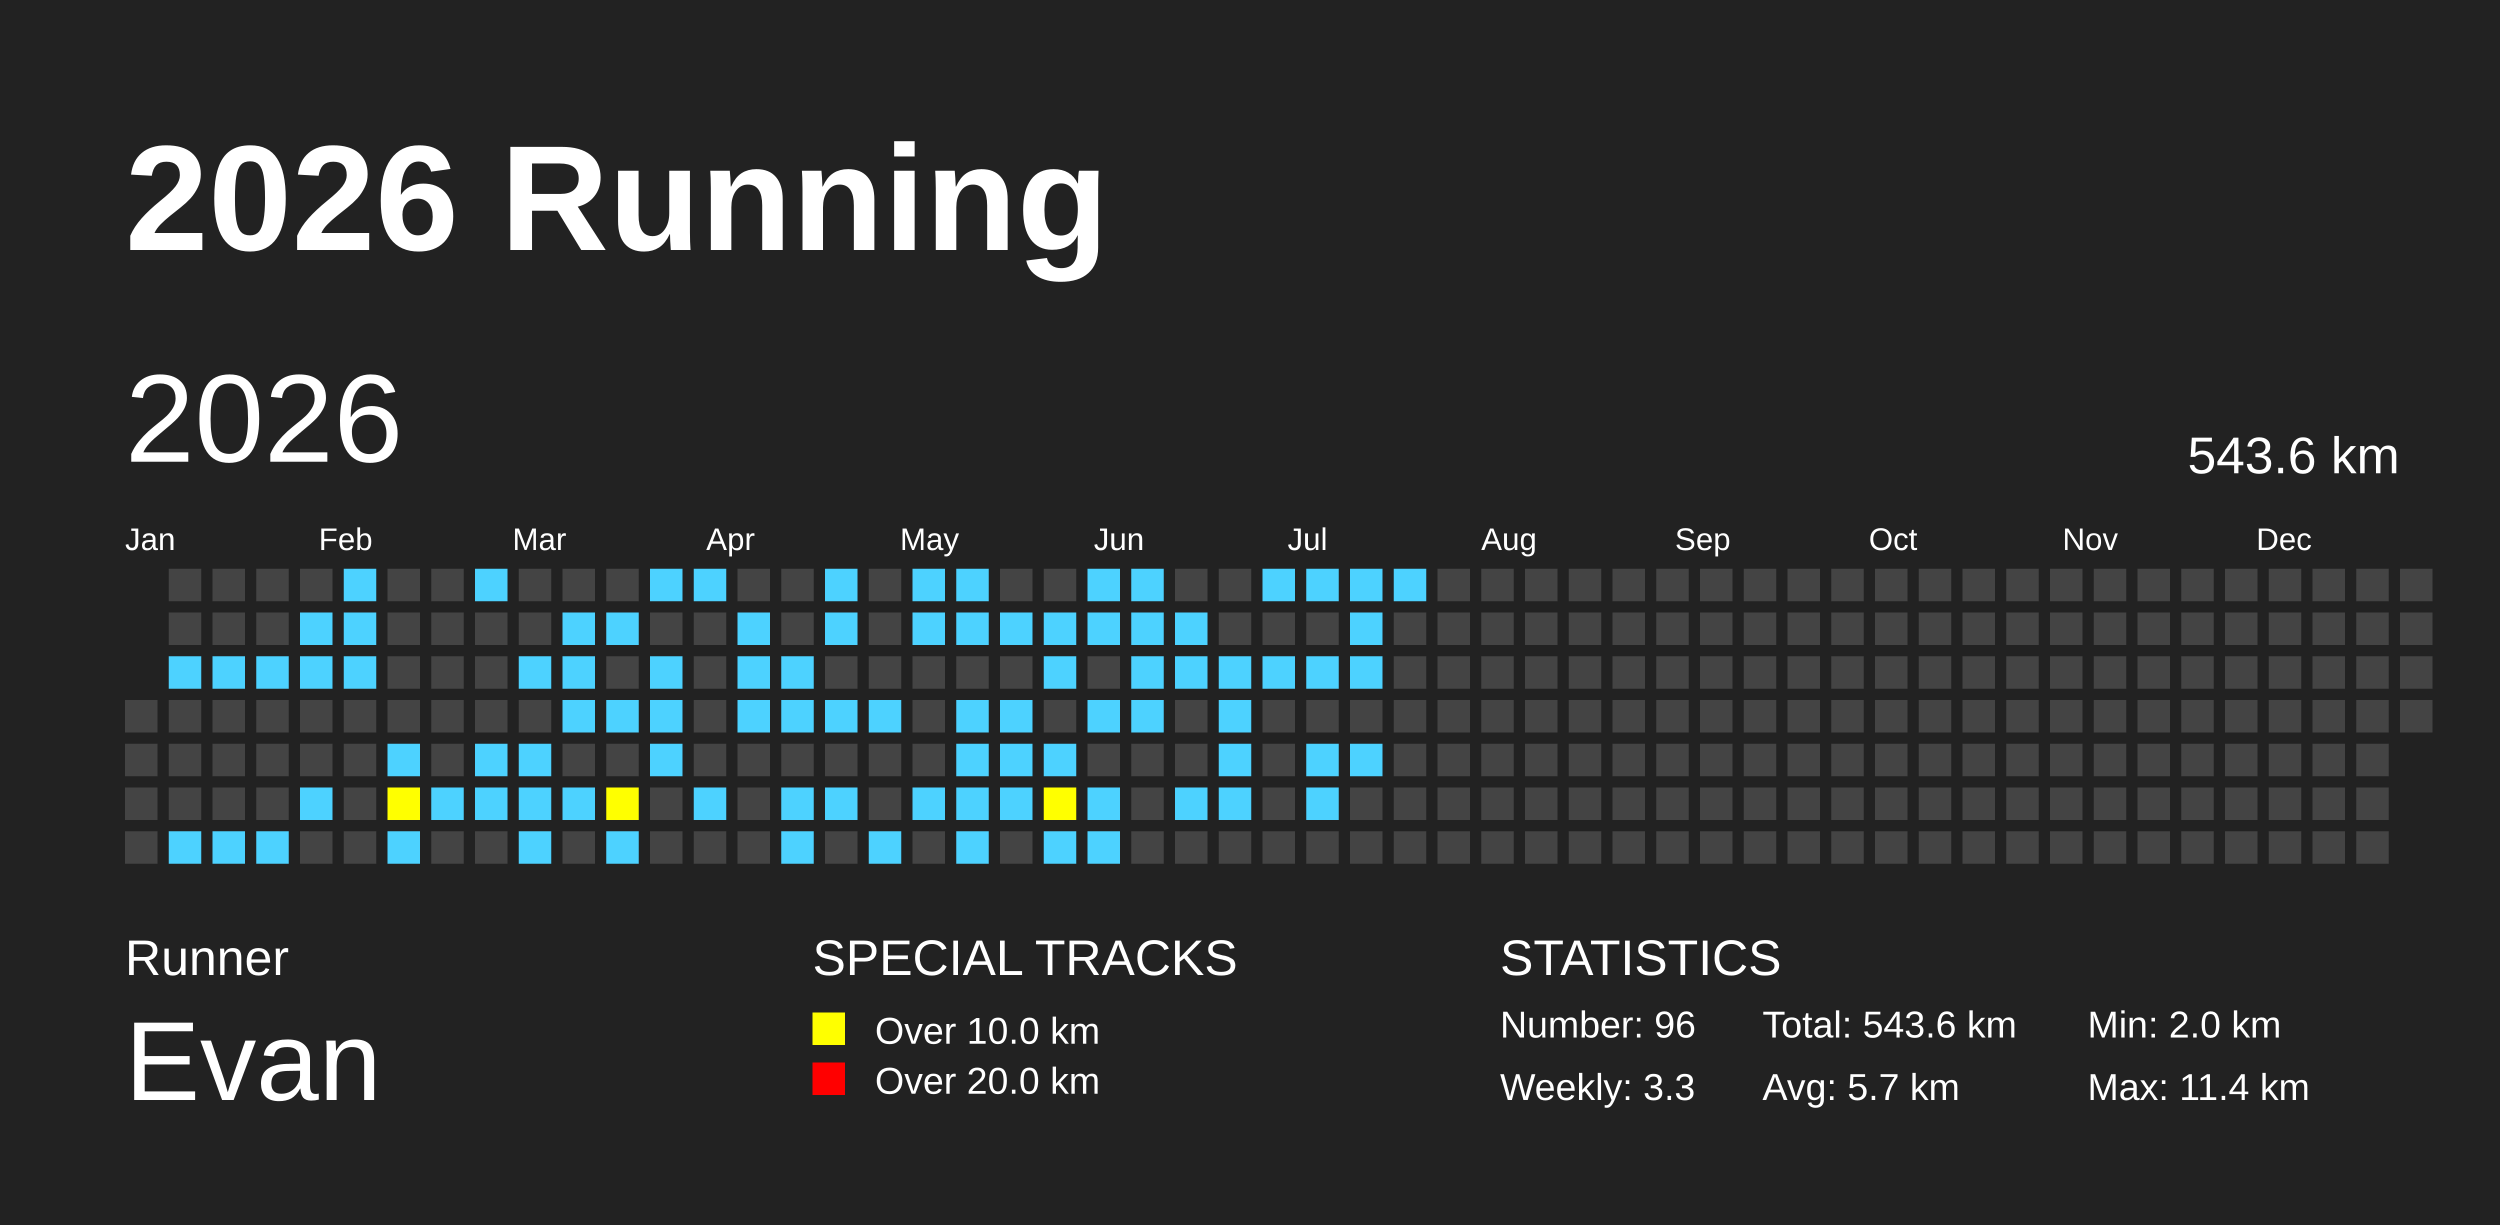
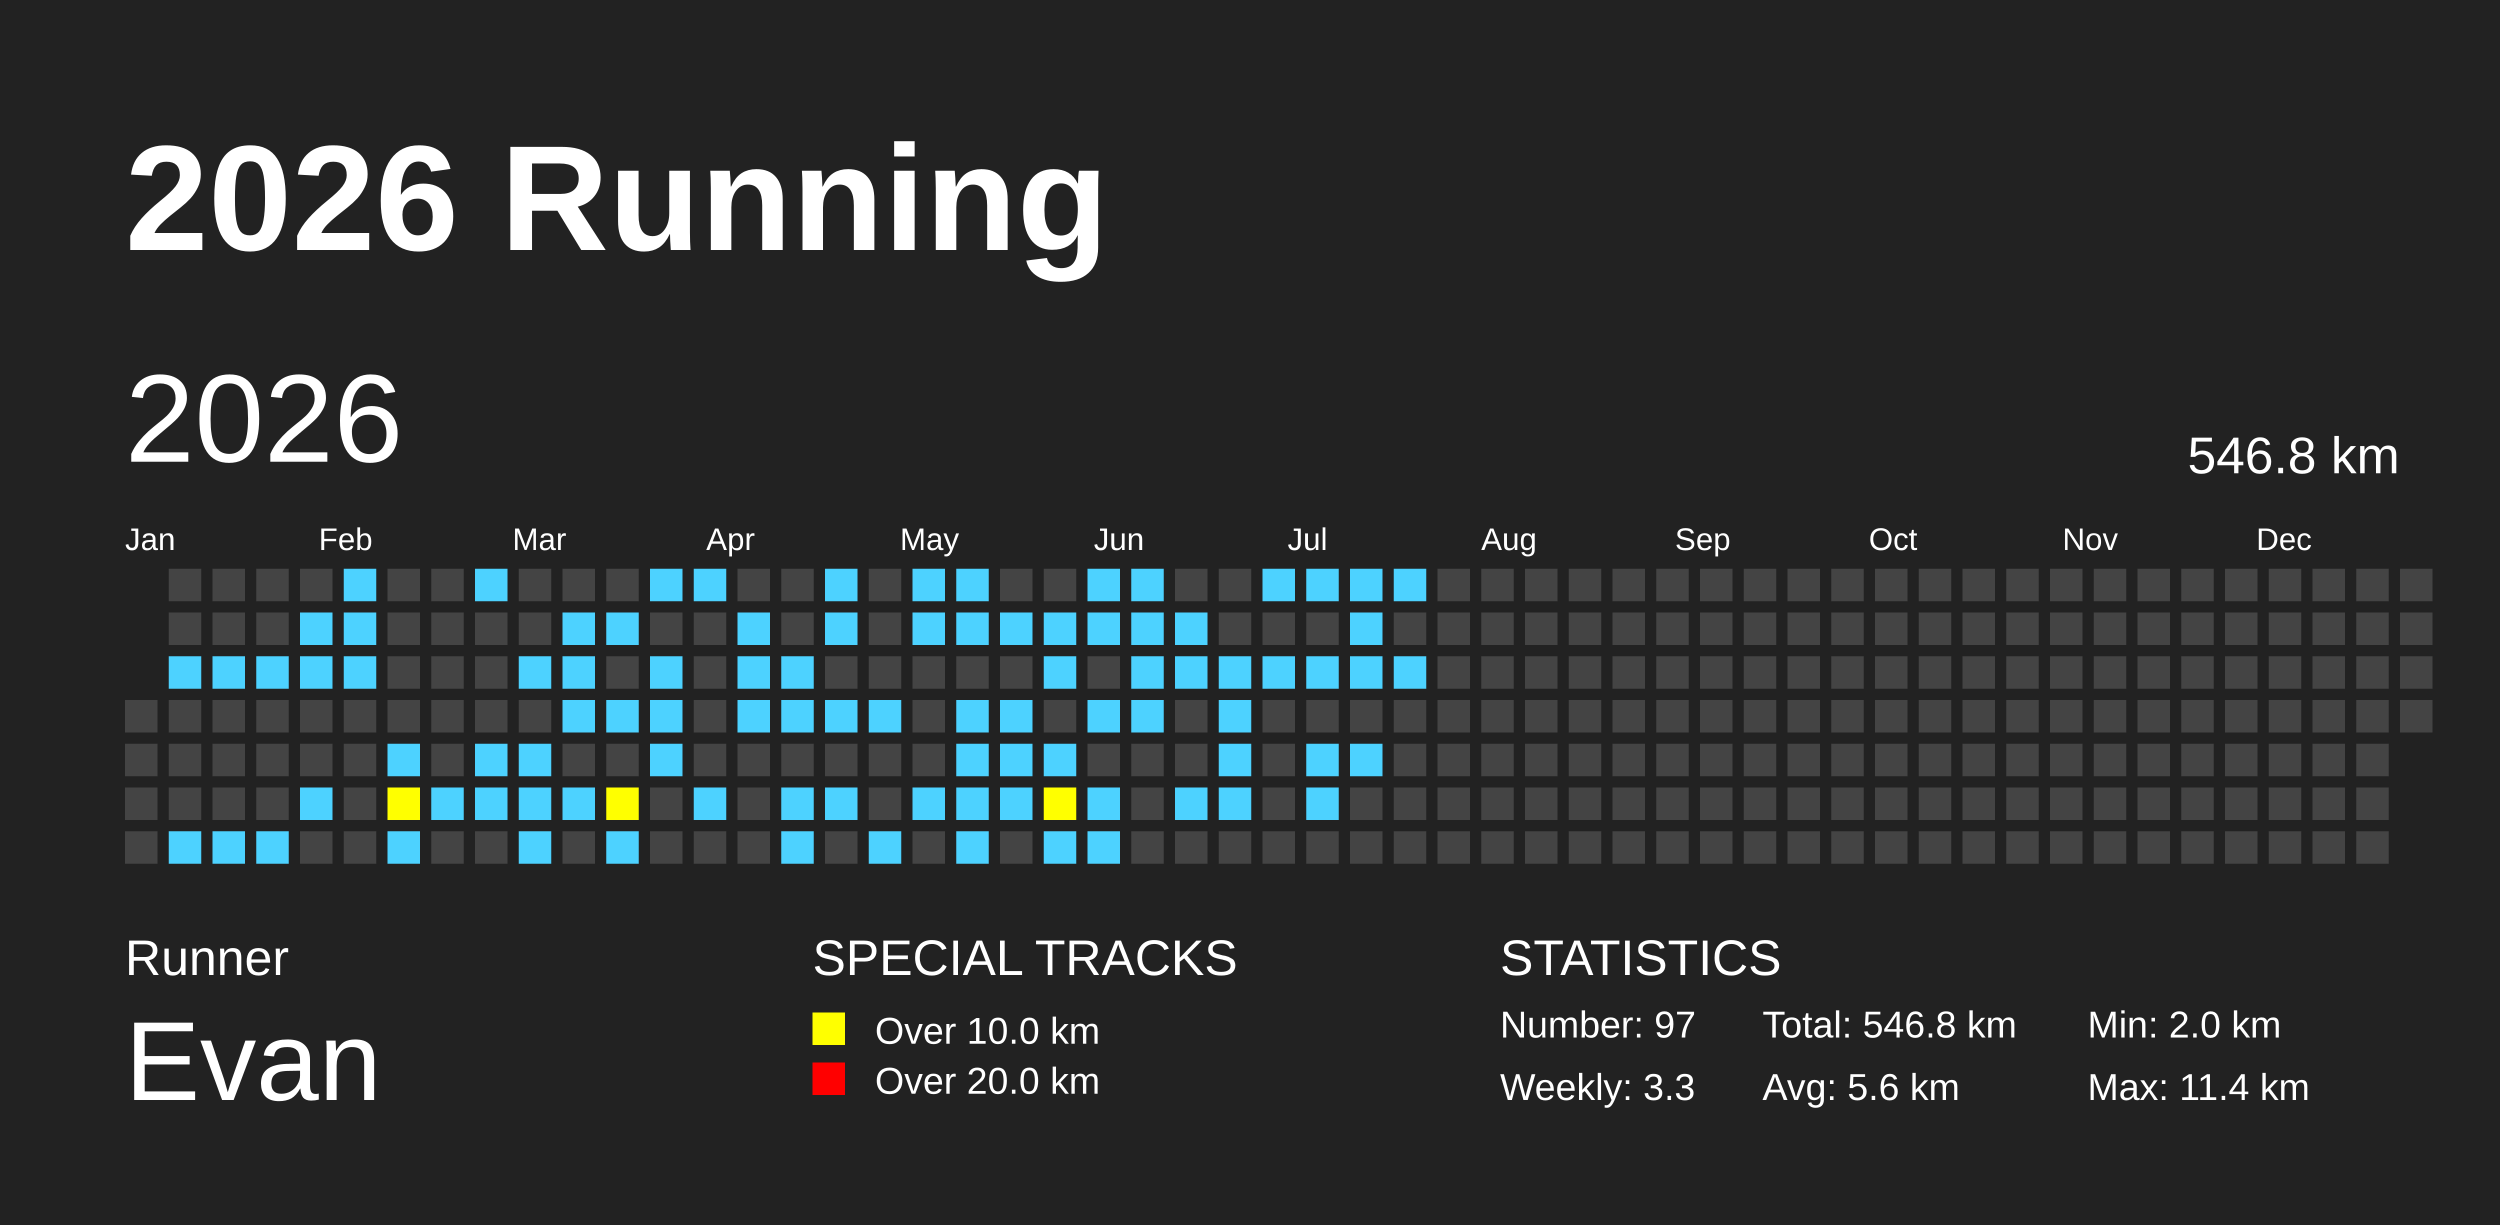
<svg xmlns="http://www.w3.org/2000/svg" baseProfile="full" height="98mm" version="1.1" viewBox="0,0,200,98" width="200mm">
  <defs />
  <rect fill="#222222" height="98" width="200" x="0" y="0" />
  <text fill="#FFFFFF" style="font-size:12px; font-family:Arial; font-weight:bold;" x="10" y="20">2026 Running</text>
  <text fill="#FFFFFF" style="font-size:4px; font-family:Arial" x="10" y="78">Runner</text>
  <text fill="#FFFFFF" style="font-size:9px; font-family:Arial" x="10" y="88">Evan</text>
  <text fill="#FFFFFF" style="font-size:4px; font-family:Arial" x="65" y="78">SPECIAL TRACKS</text>
  <rect fill="yellow" height="2.6" width="2.6" x="65" y="81" />
  <text fill="#FFFFFF" style="font-size:3px; font-family:Arial" x="70" y="83.5">Over 10.0 km</text>
  <rect fill="red" height="2.6" width="2.6" x="65" y="85" />
  <text fill="#FFFFFF" style="font-size:3px; font-family:Arial" x="70" y="87.5">Over 20.0 km</text>
  <text fill="#FFFFFF" style="font-size:4px; font-family:Arial" x="120" y="78">STATISTICS</text>
-   <text fill="#FFFFFF" style="font-size:3px; font-family:Arial" x="120" y="83">Number: 96</text>
+   <text fill="#FFFFFF" style="font-size:3px; font-family:Arial" x="120" y="83">Number: 97</text>
  <text fill="#FFFFFF" style="font-size:3px; font-family:Arial" x="120" y="88">Weekly: 3.3</text>
-   <text fill="#FFFFFF" style="font-size:3px; font-family:Arial" x="141" y="83">Total: 543.6 km</text>
-   <text fill="#FFFFFF" style="font-size:3px; font-family:Arial" x="141" y="88">Avg: 5.7 km</text>
+   <text fill="#FFFFFF" style="font-size:3px; font-family:Arial" x="141" y="83">Total: 546.8 km</text>
+   <text fill="#FFFFFF" style="font-size:3px; font-family:Arial" x="141" y="88">Avg: 5.6 km</text>
  <text fill="#FFFFFF" style="font-size:3px; font-family:Arial" x="167" y="83">Min: 2.0 km</text>
  <text fill="#FFFFFF" style="font-size:3px; font-family:Arial" x="167" y="88">Max: 11.4 km</text>
  <text dominant-baseline="hanging" fill="#FFFFFF" style="font-size:10.0px; font-family:Arial;" x="10" y="30">2026</text>
-   <text dominant-baseline="hanging" fill="#FFFFFF" style="font-size:4.125px; font-family:Arial;" x="175" y="35">543.6 km</text>
+   <text dominant-baseline="hanging" fill="#FFFFFF" style="font-size:4.125px; font-family:Arial;" x="175" y="35">546.8 km</text>
  <text fill="#FFFFFF" style="font-size:2.5px; font-family:Arial" x="10.0" y="44">Jan</text>
  <text fill="#FFFFFF" style="font-size:2.5px; font-family:Arial" x="25.5" y="44">Feb</text>
  <text fill="#FFFFFF" style="font-size:2.5px; font-family:Arial" x="41.0" y="44">Mar</text>
  <text fill="#FFFFFF" style="font-size:2.5px; font-family:Arial" x="56.5" y="44">Apr</text>
  <text fill="#FFFFFF" style="font-size:2.5px; font-family:Arial" x="72.0" y="44">May</text>
  <text fill="#FFFFFF" style="font-size:2.5px; font-family:Arial" x="87.5" y="44">Jun</text>
  <text fill="#FFFFFF" style="font-size:2.5px; font-family:Arial" x="103.0" y="44">Jul</text>
  <text fill="#FFFFFF" style="font-size:2.5px; font-family:Arial" x="118.5" y="44">Aug</text>
  <text fill="#FFFFFF" style="font-size:2.5px; font-family:Arial" x="134.0" y="44">Sep</text>
  <text fill="#FFFFFF" style="font-size:2.5px; font-family:Arial" x="149.5" y="44">Oct</text>
  <text fill="#FFFFFF" style="font-size:2.5px; font-family:Arial" x="165.0" y="44">Nov</text>
  <text fill="#FFFFFF" style="font-size:2.5px; font-family:Arial" x="180.5" y="44">Dec</text>
  <rect fill="#444444" height="2.6" width="2.6" x="10.0" y="56.0" />
  <rect fill="#444444" height="2.6" width="2.6" x="10.0" y="59.5" />
  <rect fill="#444444" height="2.6" width="2.6" x="10.0" y="63.0" />
  <rect fill="#444444" height="2.6" width="2.6" x="10.0" y="66.5" />
  <rect fill="#444444" height="2.6" width="2.6" x="13.5" y="45.5" />
  <rect fill="#444444" height="2.6" width="2.6" x="13.5" y="49.0" />
  <rect fill="#4DD2FF" height="2.6" width="2.6" x="13.5" y="52.5" />
  <rect fill="#444444" height="2.6" width="2.6" x="13.5" y="56.0" />
  <rect fill="#444444" height="2.6" width="2.6" x="13.5" y="59.5" />
  <rect fill="#444444" height="2.6" width="2.6" x="13.5" y="63.0" />
  <rect fill="#4DD2FF" height="2.6" width="2.6" x="13.5" y="66.5" />
  <rect fill="#444444" height="2.6" width="2.6" x="17.0" y="45.5" />
  <rect fill="#444444" height="2.6" width="2.6" x="17.0" y="49.0" />
  <rect fill="#4DD2FF" height="2.6" width="2.6" x="17.0" y="52.5" />
  <rect fill="#444444" height="2.6" width="2.6" x="17.0" y="56.0" />
  <rect fill="#444444" height="2.6" width="2.6" x="17.0" y="59.5" />
  <rect fill="#444444" height="2.6" width="2.6" x="17.0" y="63.0" />
  <rect fill="#4DD2FF" height="2.6" width="2.6" x="17.0" y="66.5" />
  <rect fill="#444444" height="2.6" width="2.6" x="20.5" y="45.5" />
  <rect fill="#444444" height="2.6" width="2.6" x="20.5" y="49.0" />
  <rect fill="#4DD2FF" height="2.6" width="2.6" x="20.5" y="52.5" />
  <rect fill="#444444" height="2.6" width="2.6" x="20.5" y="56.0" />
  <rect fill="#444444" height="2.6" width="2.6" x="20.5" y="59.5" />
  <rect fill="#444444" height="2.6" width="2.6" x="20.5" y="63.0" />
  <rect fill="#4DD2FF" height="2.6" width="2.6" x="20.5" y="66.5" />
  <rect fill="#444444" height="2.6" width="2.6" x="24.0" y="45.5" />
  <rect fill="#4DD2FF" height="2.6" width="2.6" x="24.0" y="49.0" />
  <rect fill="#4DD2FF" height="2.6" width="2.6" x="24.0" y="52.5" />
  <rect fill="#444444" height="2.6" width="2.6" x="24.0" y="56.0" />
  <rect fill="#444444" height="2.6" width="2.6" x="24.0" y="59.5" />
  <rect fill="#4DD2FF" height="2.6" width="2.6" x="24.0" y="63.0" />
  <rect fill="#444444" height="2.6" width="2.6" x="24.0" y="66.5" />
  <rect fill="#4DD2FF" height="2.6" width="2.6" x="27.5" y="45.5" />
  <rect fill="#4DD2FF" height="2.6" width="2.6" x="27.5" y="49.0" />
  <rect fill="#4DD2FF" height="2.6" width="2.6" x="27.5" y="52.5" />
  <rect fill="#444444" height="2.6" width="2.6" x="27.5" y="56.0" />
  <rect fill="#444444" height="2.6" width="2.6" x="27.5" y="59.5" />
  <rect fill="#444444" height="2.6" width="2.6" x="27.5" y="63.0" />
  <rect fill="#444444" height="2.6" width="2.6" x="27.5" y="66.5" />
  <rect fill="#444444" height="2.6" width="2.6" x="31.0" y="45.5" />
  <rect fill="#444444" height="2.6" width="2.6" x="31.0" y="49.0" />
  <rect fill="#444444" height="2.6" width="2.6" x="31.0" y="52.5" />
  <rect fill="#444444" height="2.6" width="2.6" x="31.0" y="56.0" />
  <rect fill="#4DD2FF" height="2.6" width="2.6" x="31.0" y="59.5" />
  <rect fill="yellow" height="2.6" width="2.6" x="31.0" y="63.0" />
  <rect fill="#4DD2FF" height="2.6" width="2.6" x="31.0" y="66.5" />
  <rect fill="#444444" height="2.6" width="2.6" x="34.5" y="45.5" />
  <rect fill="#444444" height="2.6" width="2.6" x="34.5" y="49.0" />
  <rect fill="#444444" height="2.6" width="2.6" x="34.5" y="52.5" />
  <rect fill="#444444" height="2.6" width="2.6" x="34.5" y="56.0" />
  <rect fill="#444444" height="2.6" width="2.6" x="34.5" y="59.5" />
  <rect fill="#4DD2FF" height="2.6" width="2.6" x="34.5" y="63.0" />
  <rect fill="#444444" height="2.6" width="2.6" x="34.5" y="66.5" />
  <rect fill="#4DD2FF" height="2.6" width="2.6" x="38.0" y="45.5" />
  <rect fill="#444444" height="2.6" width="2.6" x="38.0" y="49.0" />
  <rect fill="#444444" height="2.6" width="2.6" x="38.0" y="52.5" />
  <rect fill="#444444" height="2.6" width="2.6" x="38.0" y="56.0" />
  <rect fill="#4DD2FF" height="2.6" width="2.6" x="38.0" y="59.5" />
  <rect fill="#4DD2FF" height="2.6" width="2.6" x="38.0" y="63.0" />
  <rect fill="#444444" height="2.6" width="2.6" x="38.0" y="66.5" />
  <rect fill="#444444" height="2.6" width="2.6" x="41.5" y="45.5" />
  <rect fill="#444444" height="2.6" width="2.6" x="41.5" y="49.0" />
  <rect fill="#4DD2FF" height="2.6" width="2.6" x="41.5" y="52.5" />
  <rect fill="#444444" height="2.6" width="2.6" x="41.5" y="56.0" />
  <rect fill="#4DD2FF" height="2.6" width="2.6" x="41.5" y="59.5" />
  <rect fill="#4DD2FF" height="2.6" width="2.6" x="41.5" y="63.0" />
  <rect fill="#4DD2FF" height="2.6" width="2.6" x="41.5" y="66.5" />
  <rect fill="#444444" height="2.6" width="2.6" x="45.0" y="45.5" />
  <rect fill="#4DD2FF" height="2.6" width="2.6" x="45.0" y="49.0" />
  <rect fill="#4DD2FF" height="2.6" width="2.6" x="45.0" y="52.5" />
  <rect fill="#4DD2FF" height="2.6" width="2.6" x="45.0" y="56.0" />
  <rect fill="#444444" height="2.6" width="2.6" x="45.0" y="59.5" />
  <rect fill="#4DD2FF" height="2.6" width="2.6" x="45.0" y="63.0" />
  <rect fill="#444444" height="2.6" width="2.6" x="45.0" y="66.5" />
  <rect fill="#444444" height="2.6" width="2.6" x="48.5" y="45.5" />
  <rect fill="#4DD2FF" height="2.6" width="2.6" x="48.5" y="49.0" />
  <rect fill="#444444" height="2.6" width="2.6" x="48.5" y="52.5" />
  <rect fill="#4DD2FF" height="2.6" width="2.6" x="48.5" y="56.0" />
  <rect fill="#444444" height="2.6" width="2.6" x="48.5" y="59.5" />
  <rect fill="yellow" height="2.6" width="2.6" x="48.5" y="63.0" />
  <rect fill="#4DD2FF" height="2.6" width="2.6" x="48.5" y="66.5" />
  <rect fill="#4DD2FF" height="2.6" width="2.6" x="52.0" y="45.5" />
  <rect fill="#444444" height="2.6" width="2.6" x="52.0" y="49.0" />
  <rect fill="#4DD2FF" height="2.6" width="2.6" x="52.0" y="52.5" />
  <rect fill="#4DD2FF" height="2.6" width="2.6" x="52.0" y="56.0" />
  <rect fill="#4DD2FF" height="2.6" width="2.6" x="52.0" y="59.5" />
  <rect fill="#444444" height="2.6" width="2.6" x="52.0" y="63.0" />
  <rect fill="#444444" height="2.6" width="2.6" x="52.0" y="66.5" />
  <rect fill="#4DD2FF" height="2.6" width="2.6" x="55.5" y="45.5" />
  <rect fill="#444444" height="2.6" width="2.6" x="55.5" y="49.0" />
  <rect fill="#444444" height="2.6" width="2.6" x="55.5" y="52.5" />
  <rect fill="#444444" height="2.6" width="2.6" x="55.5" y="56.0" />
  <rect fill="#444444" height="2.6" width="2.6" x="55.5" y="59.5" />
  <rect fill="#4DD2FF" height="2.6" width="2.6" x="55.5" y="63.0" />
  <rect fill="#444444" height="2.6" width="2.6" x="55.5" y="66.5" />
  <rect fill="#444444" height="2.6" width="2.6" x="59.0" y="45.5" />
  <rect fill="#4DD2FF" height="2.6" width="2.6" x="59.0" y="49.0" />
  <rect fill="#4DD2FF" height="2.6" width="2.6" x="59.0" y="52.5" />
  <rect fill="#4DD2FF" height="2.6" width="2.6" x="59.0" y="56.0" />
  <rect fill="#444444" height="2.6" width="2.6" x="59.0" y="59.5" />
  <rect fill="#444444" height="2.6" width="2.6" x="59.0" y="63.0" />
  <rect fill="#444444" height="2.6" width="2.6" x="59.0" y="66.5" />
  <rect fill="#444444" height="2.6" width="2.6" x="62.5" y="45.5" />
  <rect fill="#444444" height="2.6" width="2.6" x="62.5" y="49.0" />
  <rect fill="#4DD2FF" height="2.6" width="2.6" x="62.5" y="52.5" />
  <rect fill="#4DD2FF" height="2.6" width="2.6" x="62.5" y="56.0" />
  <rect fill="#444444" height="2.6" width="2.6" x="62.5" y="59.5" />
  <rect fill="#4DD2FF" height="2.6" width="2.6" x="62.5" y="63.0" />
  <rect fill="#4DD2FF" height="2.6" width="2.6" x="62.5" y="66.5" />
  <rect fill="#4DD2FF" height="2.6" width="2.6" x="66.0" y="45.5" />
  <rect fill="#4DD2FF" height="2.6" width="2.6" x="66.0" y="49.0" />
  <rect fill="#444444" height="2.6" width="2.6" x="66.0" y="52.5" />
  <rect fill="#4DD2FF" height="2.6" width="2.6" x="66.0" y="56.0" />
  <rect fill="#444444" height="2.6" width="2.6" x="66.0" y="59.5" />
  <rect fill="#4DD2FF" height="2.6" width="2.6" x="66.0" y="63.0" />
  <rect fill="#444444" height="2.6" width="2.6" x="66.0" y="66.5" />
  <rect fill="#444444" height="2.6" width="2.6" x="69.5" y="45.5" />
  <rect fill="#444444" height="2.6" width="2.6" x="69.5" y="49.0" />
  <rect fill="#444444" height="2.6" width="2.6" x="69.5" y="52.5" />
  <rect fill="#4DD2FF" height="2.6" width="2.6" x="69.5" y="56.0" />
  <rect fill="#444444" height="2.6" width="2.6" x="69.5" y="59.5" />
  <rect fill="#444444" height="2.6" width="2.6" x="69.5" y="63.0" />
  <rect fill="#4DD2FF" height="2.6" width="2.6" x="69.5" y="66.5" />
  <rect fill="#4DD2FF" height="2.6" width="2.6" x="73.0" y="45.5" />
  <rect fill="#4DD2FF" height="2.6" width="2.6" x="73.0" y="49.0" />
  <rect fill="#444444" height="2.6" width="2.6" x="73.0" y="52.5" />
  <rect fill="#444444" height="2.6" width="2.6" x="73.0" y="56.0" />
  <rect fill="#444444" height="2.6" width="2.6" x="73.0" y="59.5" />
  <rect fill="#4DD2FF" height="2.6" width="2.6" x="73.0" y="63.0" />
  <rect fill="#444444" height="2.6" width="2.6" x="73.0" y="66.5" />
  <rect fill="#4DD2FF" height="2.6" width="2.6" x="76.5" y="45.5" />
  <rect fill="#4DD2FF" height="2.6" width="2.6" x="76.5" y="49.0" />
  <rect fill="#444444" height="2.6" width="2.6" x="76.5" y="52.5" />
  <rect fill="#4DD2FF" height="2.6" width="2.6" x="76.5" y="56.0" />
  <rect fill="#4DD2FF" height="2.6" width="2.6" x="76.5" y="59.5" />
  <rect fill="#4DD2FF" height="2.6" width="2.6" x="76.5" y="63.0" />
  <rect fill="#4DD2FF" height="2.6" width="2.6" x="76.5" y="66.5" />
  <rect fill="#444444" height="2.6" width="2.6" x="80.0" y="45.5" />
  <rect fill="#4DD2FF" height="2.6" width="2.6" x="80.0" y="49.0" />
  <rect fill="#444444" height="2.6" width="2.6" x="80.0" y="52.5" />
  <rect fill="#4DD2FF" height="2.6" width="2.6" x="80.0" y="56.0" />
  <rect fill="#4DD2FF" height="2.6" width="2.6" x="80.0" y="59.5" />
  <rect fill="#4DD2FF" height="2.6" width="2.6" x="80.0" y="63.0" />
  <rect fill="#444444" height="2.6" width="2.6" x="80.0" y="66.5" />
  <rect fill="#444444" height="2.6" width="2.6" x="83.5" y="45.5" />
  <rect fill="#4DD2FF" height="2.6" width="2.6" x="83.5" y="49.0" />
  <rect fill="#4DD2FF" height="2.6" width="2.6" x="83.5" y="52.5" />
  <rect fill="#444444" height="2.6" width="2.6" x="83.5" y="56.0" />
  <rect fill="#4DD2FF" height="2.6" width="2.6" x="83.5" y="59.5" />
  <rect fill="yellow" height="2.6" width="2.6" x="83.5" y="63.0" />
  <rect fill="#4DD2FF" height="2.6" width="2.6" x="83.5" y="66.5" />
  <rect fill="#4DD2FF" height="2.6" width="2.6" x="87.0" y="45.5" />
  <rect fill="#4DD2FF" height="2.6" width="2.6" x="87.0" y="49.0" />
  <rect fill="#444444" height="2.6" width="2.6" x="87.0" y="52.5" />
  <rect fill="#4DD2FF" height="2.6" width="2.6" x="87.0" y="56.0" />
  <rect fill="#444444" height="2.6" width="2.6" x="87.0" y="59.5" />
  <rect fill="#4DD2FF" height="2.6" width="2.6" x="87.0" y="63.0" />
  <rect fill="#4DD2FF" height="2.6" width="2.6" x="87.0" y="66.5" />
  <rect fill="#4DD2FF" height="2.6" width="2.6" x="90.5" y="45.5" />
  <rect fill="#4DD2FF" height="2.6" width="2.6" x="90.5" y="49.0" />
  <rect fill="#4DD2FF" height="2.6" width="2.6" x="90.5" y="52.5" />
  <rect fill="#4DD2FF" height="2.6" width="2.6" x="90.5" y="56.0" />
  <rect fill="#444444" height="2.6" width="2.6" x="90.5" y="59.5" />
  <rect fill="#444444" height="2.6" width="2.6" x="90.5" y="63.0" />
  <rect fill="#444444" height="2.6" width="2.6" x="90.5" y="66.5" />
  <rect fill="#444444" height="2.6" width="2.6" x="94.0" y="45.5" />
  <rect fill="#4DD2FF" height="2.6" width="2.6" x="94.0" y="49.0" />
  <rect fill="#4DD2FF" height="2.6" width="2.6" x="94.0" y="52.5" />
  <rect fill="#444444" height="2.6" width="2.6" x="94.0" y="56.0" />
  <rect fill="#444444" height="2.6" width="2.6" x="94.0" y="59.5" />
  <rect fill="#4DD2FF" height="2.6" width="2.6" x="94.0" y="63.0" />
  <rect fill="#444444" height="2.6" width="2.6" x="94.0" y="66.5" />
  <rect fill="#444444" height="2.6" width="2.6" x="97.5" y="45.5" />
  <rect fill="#444444" height="2.6" width="2.6" x="97.5" y="49.0" />
  <rect fill="#4DD2FF" height="2.6" width="2.6" x="97.5" y="52.5" />
  <rect fill="#4DD2FF" height="2.6" width="2.6" x="97.5" y="56.0" />
  <rect fill="#4DD2FF" height="2.6" width="2.6" x="97.5" y="59.5" />
  <rect fill="#4DD2FF" height="2.6" width="2.6" x="97.5" y="63.0" />
  <rect fill="#444444" height="2.6" width="2.6" x="97.5" y="66.5" />
  <rect fill="#4DD2FF" height="2.6" width="2.6" x="101.0" y="45.5" />
  <rect fill="#444444" height="2.6" width="2.6" x="101.0" y="49.0" />
  <rect fill="#4DD2FF" height="2.6" width="2.6" x="101.0" y="52.5" />
  <rect fill="#444444" height="2.6" width="2.6" x="101.0" y="56.0" />
  <rect fill="#444444" height="2.6" width="2.6" x="101.0" y="59.5" />
  <rect fill="#444444" height="2.6" width="2.6" x="101.0" y="63.0" />
  <rect fill="#444444" height="2.6" width="2.6" x="101.0" y="66.5" />
  <rect fill="#4DD2FF" height="2.6" width="2.6" x="104.5" y="45.5" />
  <rect fill="#444444" height="2.6" width="2.6" x="104.5" y="49.0" />
  <rect fill="#4DD2FF" height="2.6" width="2.6" x="104.5" y="52.5" />
  <rect fill="#444444" height="2.6" width="2.6" x="104.5" y="56.0" />
  <rect fill="#4DD2FF" height="2.6" width="2.6" x="104.5" y="59.5" />
  <rect fill="#4DD2FF" height="2.6" width="2.6" x="104.5" y="63.0" />
  <rect fill="#444444" height="2.6" width="2.6" x="104.5" y="66.5" />
  <rect fill="#4DD2FF" height="2.6" width="2.6" x="108.0" y="45.5" />
  <rect fill="#4DD2FF" height="2.6" width="2.6" x="108.0" y="49.0" />
  <rect fill="#4DD2FF" height="2.6" width="2.6" x="108.0" y="52.5" />
  <rect fill="#444444" height="2.6" width="2.6" x="108.0" y="56.0" />
  <rect fill="#4DD2FF" height="2.6" width="2.6" x="108.0" y="59.5" />
  <rect fill="#444444" height="2.6" width="2.6" x="108.0" y="63.0" />
  <rect fill="#444444" height="2.6" width="2.6" x="108.0" y="66.5" />
  <rect fill="#4DD2FF" height="2.6" width="2.6" x="111.5" y="45.5" />
  <rect fill="#444444" height="2.6" width="2.6" x="111.5" y="49.0" />
-   <rect fill="#444444" height="2.6" width="2.6" x="111.5" y="52.5" />
+   <rect fill="#4DD2FF" height="2.6" width="2.6" x="111.5" y="52.5" />
  <rect fill="#444444" height="2.6" width="2.6" x="111.5" y="56.0" />
  <rect fill="#444444" height="2.6" width="2.6" x="111.5" y="59.5" />
  <rect fill="#444444" height="2.6" width="2.6" x="111.5" y="63.0" />
  <rect fill="#444444" height="2.6" width="2.6" x="111.5" y="66.5" />
  <rect fill="#444444" height="2.6" width="2.6" x="115.0" y="45.5" />
  <rect fill="#444444" height="2.6" width="2.6" x="115.0" y="49.0" />
  <rect fill="#444444" height="2.6" width="2.6" x="115.0" y="52.5" />
  <rect fill="#444444" height="2.6" width="2.6" x="115.0" y="56.0" />
  <rect fill="#444444" height="2.6" width="2.6" x="115.0" y="59.5" />
  <rect fill="#444444" height="2.6" width="2.6" x="115.0" y="63.0" />
  <rect fill="#444444" height="2.6" width="2.6" x="115.0" y="66.5" />
  <rect fill="#444444" height="2.6" width="2.6" x="118.5" y="45.5" />
  <rect fill="#444444" height="2.6" width="2.6" x="118.5" y="49.0" />
  <rect fill="#444444" height="2.6" width="2.6" x="118.5" y="52.5" />
  <rect fill="#444444" height="2.6" width="2.6" x="118.5" y="56.0" />
  <rect fill="#444444" height="2.6" width="2.6" x="118.5" y="59.5" />
  <rect fill="#444444" height="2.6" width="2.6" x="118.5" y="63.0" />
  <rect fill="#444444" height="2.6" width="2.6" x="118.5" y="66.5" />
  <rect fill="#444444" height="2.6" width="2.6" x="122.0" y="45.5" />
  <rect fill="#444444" height="2.6" width="2.6" x="122.0" y="49.0" />
  <rect fill="#444444" height="2.6" width="2.6" x="122.0" y="52.5" />
  <rect fill="#444444" height="2.6" width="2.6" x="122.0" y="56.0" />
  <rect fill="#444444" height="2.6" width="2.6" x="122.0" y="59.5" />
  <rect fill="#444444" height="2.6" width="2.6" x="122.0" y="63.0" />
  <rect fill="#444444" height="2.6" width="2.6" x="122.0" y="66.5" />
  <rect fill="#444444" height="2.6" width="2.6" x="125.5" y="45.5" />
  <rect fill="#444444" height="2.6" width="2.6" x="125.5" y="49.0" />
  <rect fill="#444444" height="2.6" width="2.6" x="125.5" y="52.5" />
  <rect fill="#444444" height="2.6" width="2.6" x="125.5" y="56.0" />
  <rect fill="#444444" height="2.6" width="2.6" x="125.5" y="59.5" />
  <rect fill="#444444" height="2.6" width="2.6" x="125.5" y="63.0" />
  <rect fill="#444444" height="2.6" width="2.6" x="125.5" y="66.5" />
  <rect fill="#444444" height="2.6" width="2.6" x="129.0" y="45.5" />
  <rect fill="#444444" height="2.6" width="2.6" x="129.0" y="49.0" />
  <rect fill="#444444" height="2.6" width="2.6" x="129.0" y="52.5" />
  <rect fill="#444444" height="2.6" width="2.6" x="129.0" y="56.0" />
  <rect fill="#444444" height="2.6" width="2.6" x="129.0" y="59.5" />
  <rect fill="#444444" height="2.6" width="2.6" x="129.0" y="63.0" />
  <rect fill="#444444" height="2.6" width="2.6" x="129.0" y="66.5" />
  <rect fill="#444444" height="2.6" width="2.6" x="132.5" y="45.5" />
  <rect fill="#444444" height="2.6" width="2.6" x="132.5" y="49.0" />
  <rect fill="#444444" height="2.6" width="2.6" x="132.5" y="52.5" />
  <rect fill="#444444" height="2.6" width="2.6" x="132.5" y="56.0" />
  <rect fill="#444444" height="2.6" width="2.6" x="132.5" y="59.5" />
  <rect fill="#444444" height="2.6" width="2.6" x="132.5" y="63.0" />
  <rect fill="#444444" height="2.6" width="2.6" x="132.5" y="66.5" />
  <rect fill="#444444" height="2.6" width="2.6" x="136.0" y="45.5" />
  <rect fill="#444444" height="2.6" width="2.6" x="136.0" y="49.0" />
  <rect fill="#444444" height="2.6" width="2.6" x="136.0" y="52.5" />
  <rect fill="#444444" height="2.6" width="2.6" x="136.0" y="56.0" />
  <rect fill="#444444" height="2.6" width="2.6" x="136.0" y="59.5" />
  <rect fill="#444444" height="2.6" width="2.6" x="136.0" y="63.0" />
  <rect fill="#444444" height="2.6" width="2.6" x="136.0" y="66.5" />
  <rect fill="#444444" height="2.6" width="2.6" x="139.5" y="45.5" />
  <rect fill="#444444" height="2.6" width="2.6" x="139.5" y="49.0" />
  <rect fill="#444444" height="2.6" width="2.6" x="139.5" y="52.5" />
  <rect fill="#444444" height="2.6" width="2.6" x="139.5" y="56.0" />
  <rect fill="#444444" height="2.6" width="2.6" x="139.5" y="59.5" />
  <rect fill="#444444" height="2.6" width="2.6" x="139.5" y="63.0" />
  <rect fill="#444444" height="2.6" width="2.6" x="139.5" y="66.5" />
  <rect fill="#444444" height="2.6" width="2.6" x="143.0" y="45.5" />
  <rect fill="#444444" height="2.6" width="2.6" x="143.0" y="49.0" />
  <rect fill="#444444" height="2.6" width="2.6" x="143.0" y="52.5" />
  <rect fill="#444444" height="2.6" width="2.6" x="143.0" y="56.0" />
  <rect fill="#444444" height="2.6" width="2.6" x="143.0" y="59.5" />
  <rect fill="#444444" height="2.6" width="2.6" x="143.0" y="63.0" />
  <rect fill="#444444" height="2.6" width="2.6" x="143.0" y="66.5" />
  <rect fill="#444444" height="2.6" width="2.6" x="146.5" y="45.5" />
  <rect fill="#444444" height="2.6" width="2.6" x="146.5" y="49.0" />
  <rect fill="#444444" height="2.6" width="2.6" x="146.5" y="52.5" />
  <rect fill="#444444" height="2.6" width="2.6" x="146.5" y="56.0" />
  <rect fill="#444444" height="2.6" width="2.6" x="146.5" y="59.5" />
  <rect fill="#444444" height="2.6" width="2.6" x="146.5" y="63.0" />
  <rect fill="#444444" height="2.6" width="2.6" x="146.5" y="66.5" />
  <rect fill="#444444" height="2.6" width="2.6" x="150.0" y="45.5" />
  <rect fill="#444444" height="2.6" width="2.6" x="150.0" y="49.0" />
  <rect fill="#444444" height="2.6" width="2.6" x="150.0" y="52.5" />
  <rect fill="#444444" height="2.6" width="2.6" x="150.0" y="56.0" />
  <rect fill="#444444" height="2.6" width="2.6" x="150.0" y="59.5" />
  <rect fill="#444444" height="2.6" width="2.6" x="150.0" y="63.0" />
  <rect fill="#444444" height="2.6" width="2.6" x="150.0" y="66.5" />
  <rect fill="#444444" height="2.6" width="2.6" x="153.5" y="45.5" />
  <rect fill="#444444" height="2.6" width="2.6" x="153.5" y="49.0" />
  <rect fill="#444444" height="2.6" width="2.6" x="153.5" y="52.5" />
  <rect fill="#444444" height="2.6" width="2.6" x="153.5" y="56.0" />
  <rect fill="#444444" height="2.6" width="2.6" x="153.5" y="59.5" />
  <rect fill="#444444" height="2.6" width="2.6" x="153.5" y="63.0" />
  <rect fill="#444444" height="2.6" width="2.6" x="153.5" y="66.5" />
  <rect fill="#444444" height="2.6" width="2.6" x="157.0" y="45.5" />
  <rect fill="#444444" height="2.6" width="2.6" x="157.0" y="49.0" />
  <rect fill="#444444" height="2.6" width="2.6" x="157.0" y="52.5" />
  <rect fill="#444444" height="2.6" width="2.6" x="157.0" y="56.0" />
  <rect fill="#444444" height="2.6" width="2.6" x="157.0" y="59.5" />
  <rect fill="#444444" height="2.6" width="2.6" x="157.0" y="63.0" />
  <rect fill="#444444" height="2.6" width="2.6" x="157.0" y="66.5" />
  <rect fill="#444444" height="2.6" width="2.6" x="160.5" y="45.5" />
  <rect fill="#444444" height="2.6" width="2.6" x="160.5" y="49.0" />
  <rect fill="#444444" height="2.6" width="2.6" x="160.5" y="52.5" />
  <rect fill="#444444" height="2.6" width="2.6" x="160.5" y="56.0" />
  <rect fill="#444444" height="2.6" width="2.6" x="160.5" y="59.5" />
  <rect fill="#444444" height="2.6" width="2.6" x="160.5" y="63.0" />
  <rect fill="#444444" height="2.6" width="2.6" x="160.5" y="66.5" />
  <rect fill="#444444" height="2.6" width="2.6" x="164.0" y="45.5" />
  <rect fill="#444444" height="2.6" width="2.6" x="164.0" y="49.0" />
  <rect fill="#444444" height="2.6" width="2.6" x="164.0" y="52.5" />
  <rect fill="#444444" height="2.6" width="2.6" x="164.0" y="56.0" />
  <rect fill="#444444" height="2.6" width="2.6" x="164.0" y="59.5" />
  <rect fill="#444444" height="2.6" width="2.6" x="164.0" y="63.0" />
  <rect fill="#444444" height="2.6" width="2.6" x="164.0" y="66.5" />
  <rect fill="#444444" height="2.6" width="2.6" x="167.5" y="45.5" />
  <rect fill="#444444" height="2.6" width="2.6" x="167.5" y="49.0" />
  <rect fill="#444444" height="2.6" width="2.6" x="167.5" y="52.5" />
  <rect fill="#444444" height="2.6" width="2.6" x="167.5" y="56.0" />
  <rect fill="#444444" height="2.6" width="2.6" x="167.5" y="59.5" />
  <rect fill="#444444" height="2.6" width="2.6" x="167.5" y="63.0" />
  <rect fill="#444444" height="2.6" width="2.6" x="167.5" y="66.5" />
  <rect fill="#444444" height="2.6" width="2.6" x="171.0" y="45.5" />
  <rect fill="#444444" height="2.6" width="2.6" x="171.0" y="49.0" />
  <rect fill="#444444" height="2.6" width="2.6" x="171.0" y="52.5" />
  <rect fill="#444444" height="2.6" width="2.6" x="171.0" y="56.0" />
  <rect fill="#444444" height="2.6" width="2.6" x="171.0" y="59.5" />
  <rect fill="#444444" height="2.6" width="2.6" x="171.0" y="63.0" />
  <rect fill="#444444" height="2.6" width="2.6" x="171.0" y="66.5" />
  <rect fill="#444444" height="2.6" width="2.6" x="174.5" y="45.5" />
  <rect fill="#444444" height="2.6" width="2.6" x="174.5" y="49.0" />
  <rect fill="#444444" height="2.6" width="2.6" x="174.5" y="52.5" />
  <rect fill="#444444" height="2.6" width="2.6" x="174.5" y="56.0" />
  <rect fill="#444444" height="2.6" width="2.6" x="174.5" y="59.5" />
  <rect fill="#444444" height="2.6" width="2.6" x="174.5" y="63.0" />
  <rect fill="#444444" height="2.6" width="2.6" x="174.5" y="66.5" />
  <rect fill="#444444" height="2.6" width="2.6" x="178.0" y="45.5" />
  <rect fill="#444444" height="2.6" width="2.6" x="178.0" y="49.0" />
  <rect fill="#444444" height="2.6" width="2.6" x="178.0" y="52.5" />
  <rect fill="#444444" height="2.6" width="2.6" x="178.0" y="56.0" />
  <rect fill="#444444" height="2.6" width="2.6" x="178.0" y="59.5" />
  <rect fill="#444444" height="2.6" width="2.6" x="178.0" y="63.0" />
  <rect fill="#444444" height="2.6" width="2.6" x="178.0" y="66.5" />
  <rect fill="#444444" height="2.6" width="2.6" x="181.5" y="45.5" />
  <rect fill="#444444" height="2.6" width="2.6" x="181.5" y="49.0" />
  <rect fill="#444444" height="2.6" width="2.6" x="181.5" y="52.5" />
  <rect fill="#444444" height="2.6" width="2.6" x="181.5" y="56.0" />
  <rect fill="#444444" height="2.6" width="2.6" x="181.5" y="59.5" />
  <rect fill="#444444" height="2.6" width="2.6" x="181.5" y="63.0" />
  <rect fill="#444444" height="2.6" width="2.6" x="181.5" y="66.5" />
  <rect fill="#444444" height="2.6" width="2.6" x="185.0" y="45.5" />
  <rect fill="#444444" height="2.6" width="2.6" x="185.0" y="49.0" />
  <rect fill="#444444" height="2.6" width="2.6" x="185.0" y="52.5" />
  <rect fill="#444444" height="2.6" width="2.6" x="185.0" y="56.0" />
  <rect fill="#444444" height="2.6" width="2.6" x="185.0" y="59.5" />
  <rect fill="#444444" height="2.6" width="2.6" x="185.0" y="63.0" />
  <rect fill="#444444" height="2.6" width="2.6" x="185.0" y="66.5" />
  <rect fill="#444444" height="2.6" width="2.6" x="188.5" y="45.5" />
  <rect fill="#444444" height="2.6" width="2.6" x="188.5" y="49.0" />
  <rect fill="#444444" height="2.6" width="2.6" x="188.5" y="52.5" />
  <rect fill="#444444" height="2.6" width="2.6" x="188.5" y="56.0" />
  <rect fill="#444444" height="2.6" width="2.6" x="188.5" y="59.5" />
  <rect fill="#444444" height="2.6" width="2.6" x="188.5" y="63.0" />
  <rect fill="#444444" height="2.6" width="2.6" x="188.5" y="66.5" />
  <rect fill="#444444" height="2.6" width="2.6" x="192.0" y="45.5" />
  <rect fill="#444444" height="2.6" width="2.6" x="192.0" y="49.0" />
  <rect fill="#444444" height="2.6" width="2.6" x="192.0" y="52.5" />
  <rect fill="#444444" height="2.6" width="2.6" x="192.0" y="56.0" />
</svg>
